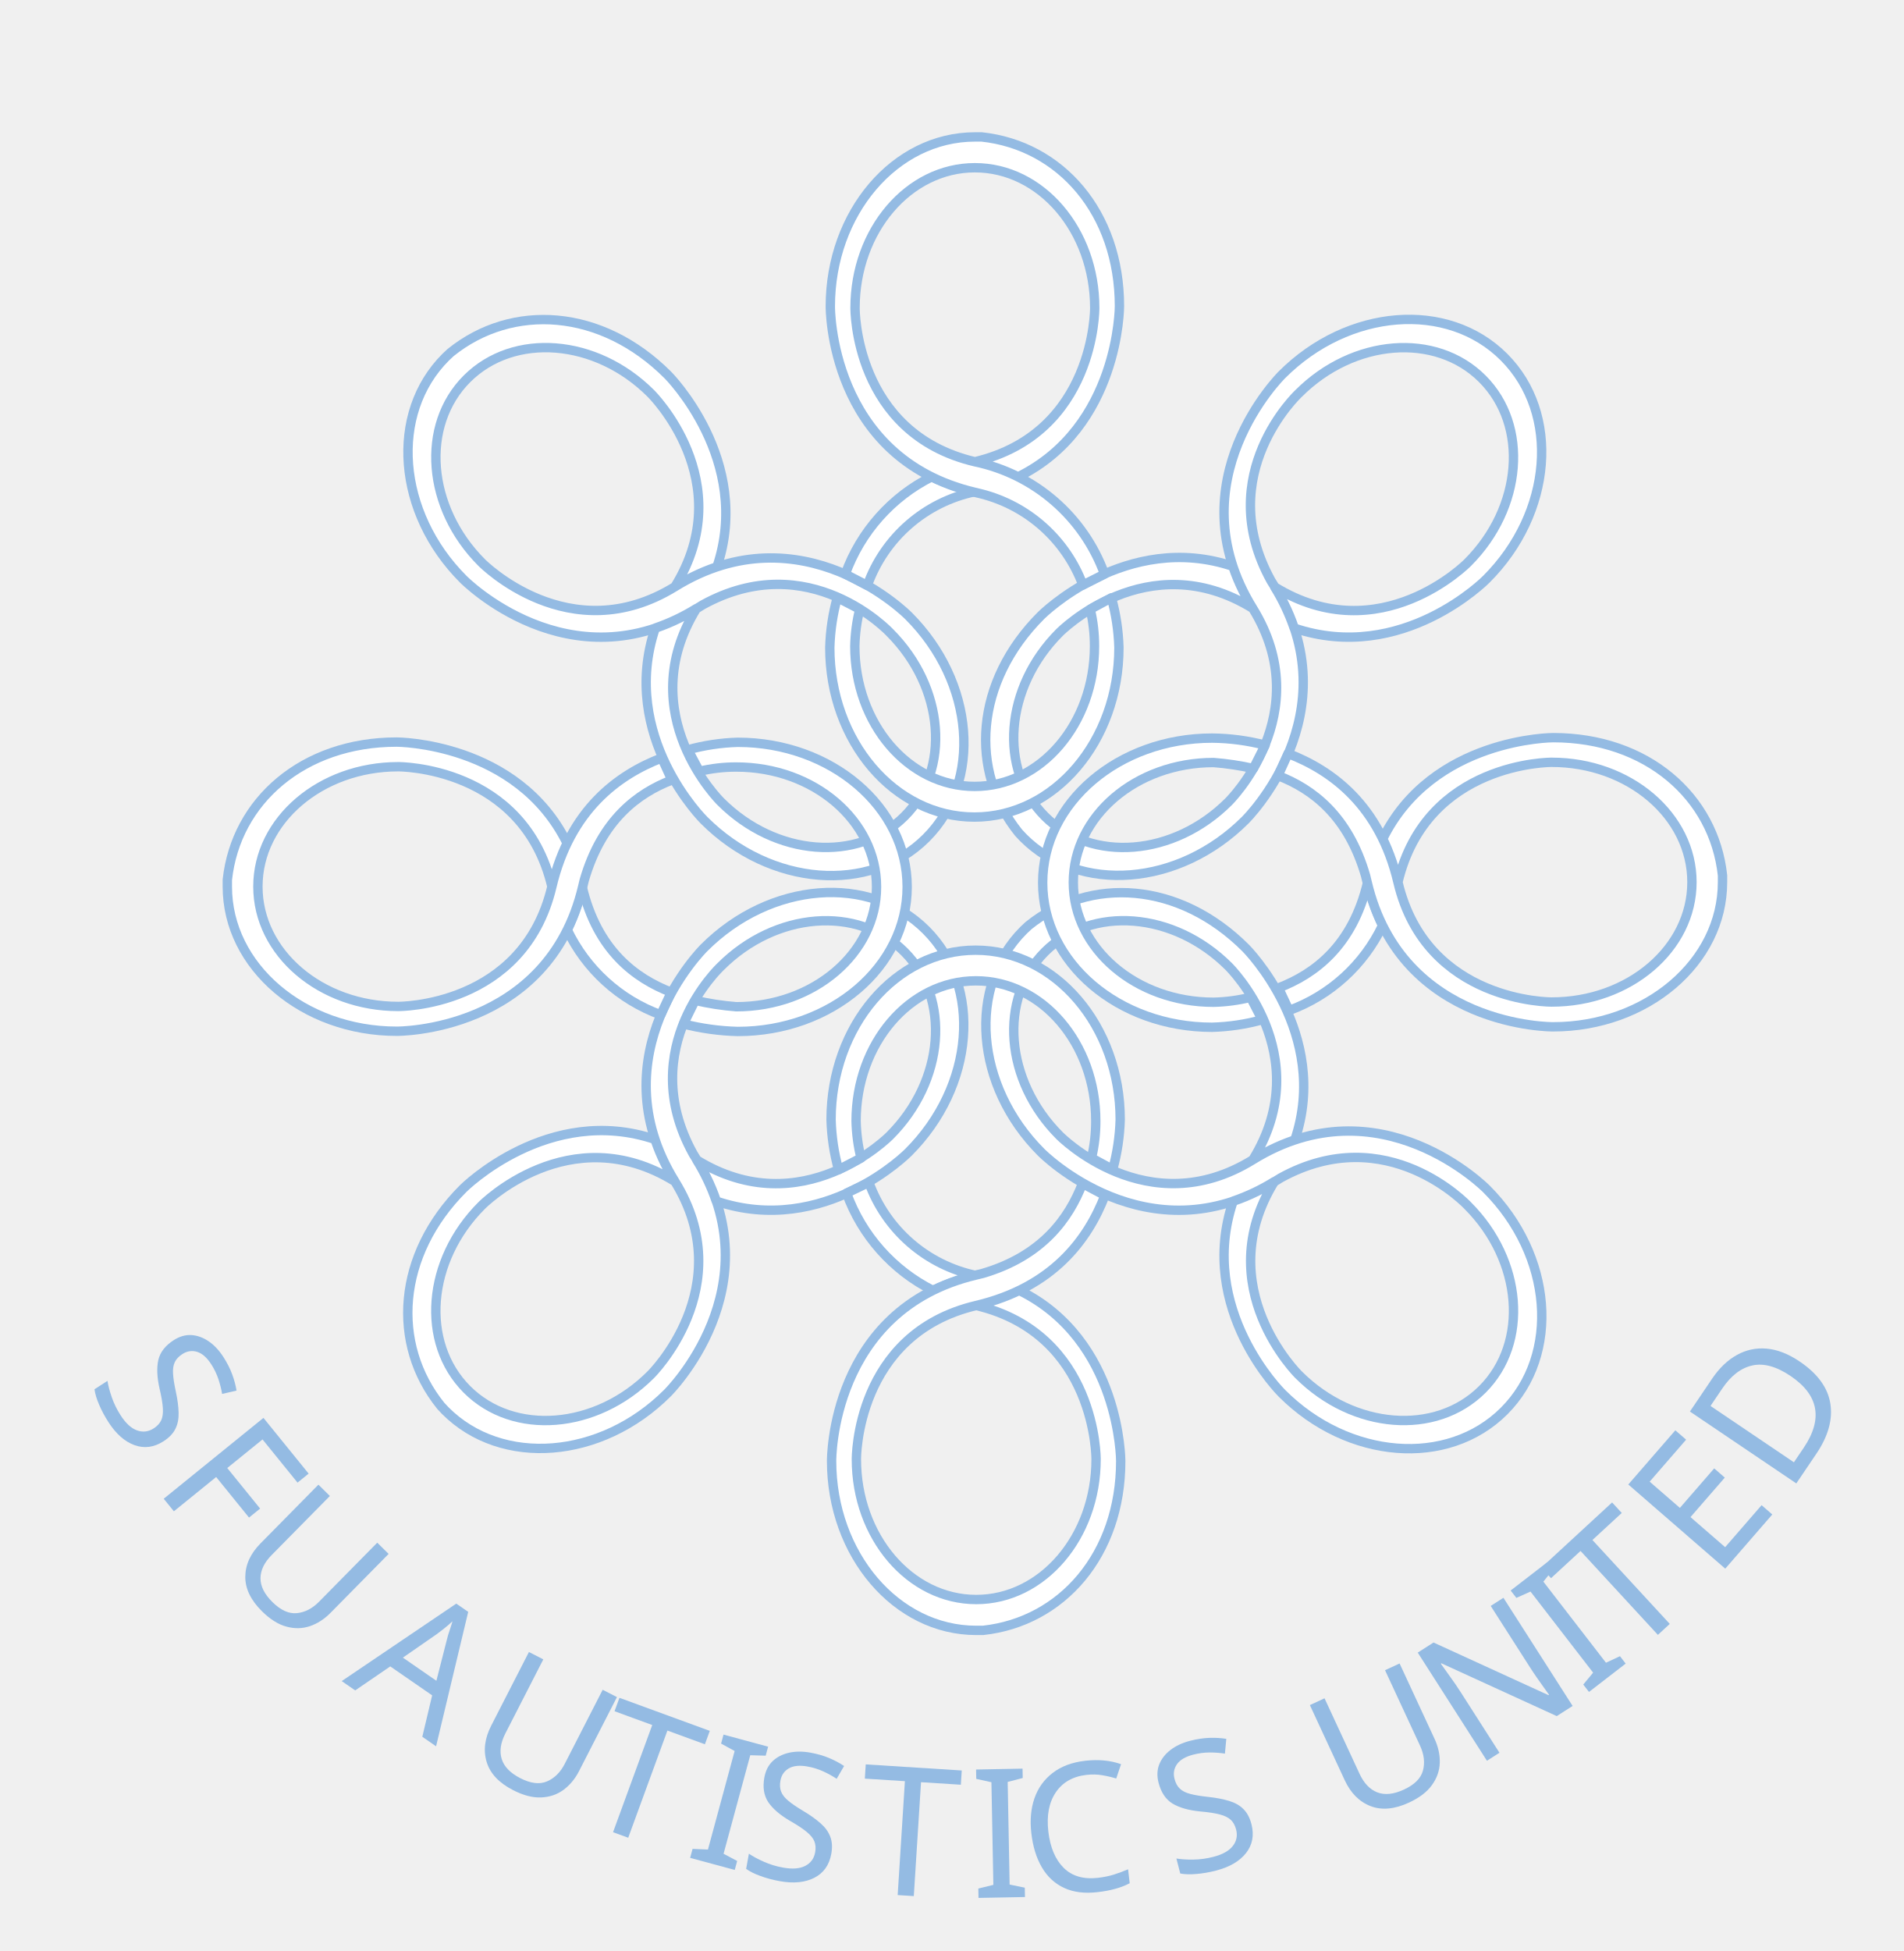
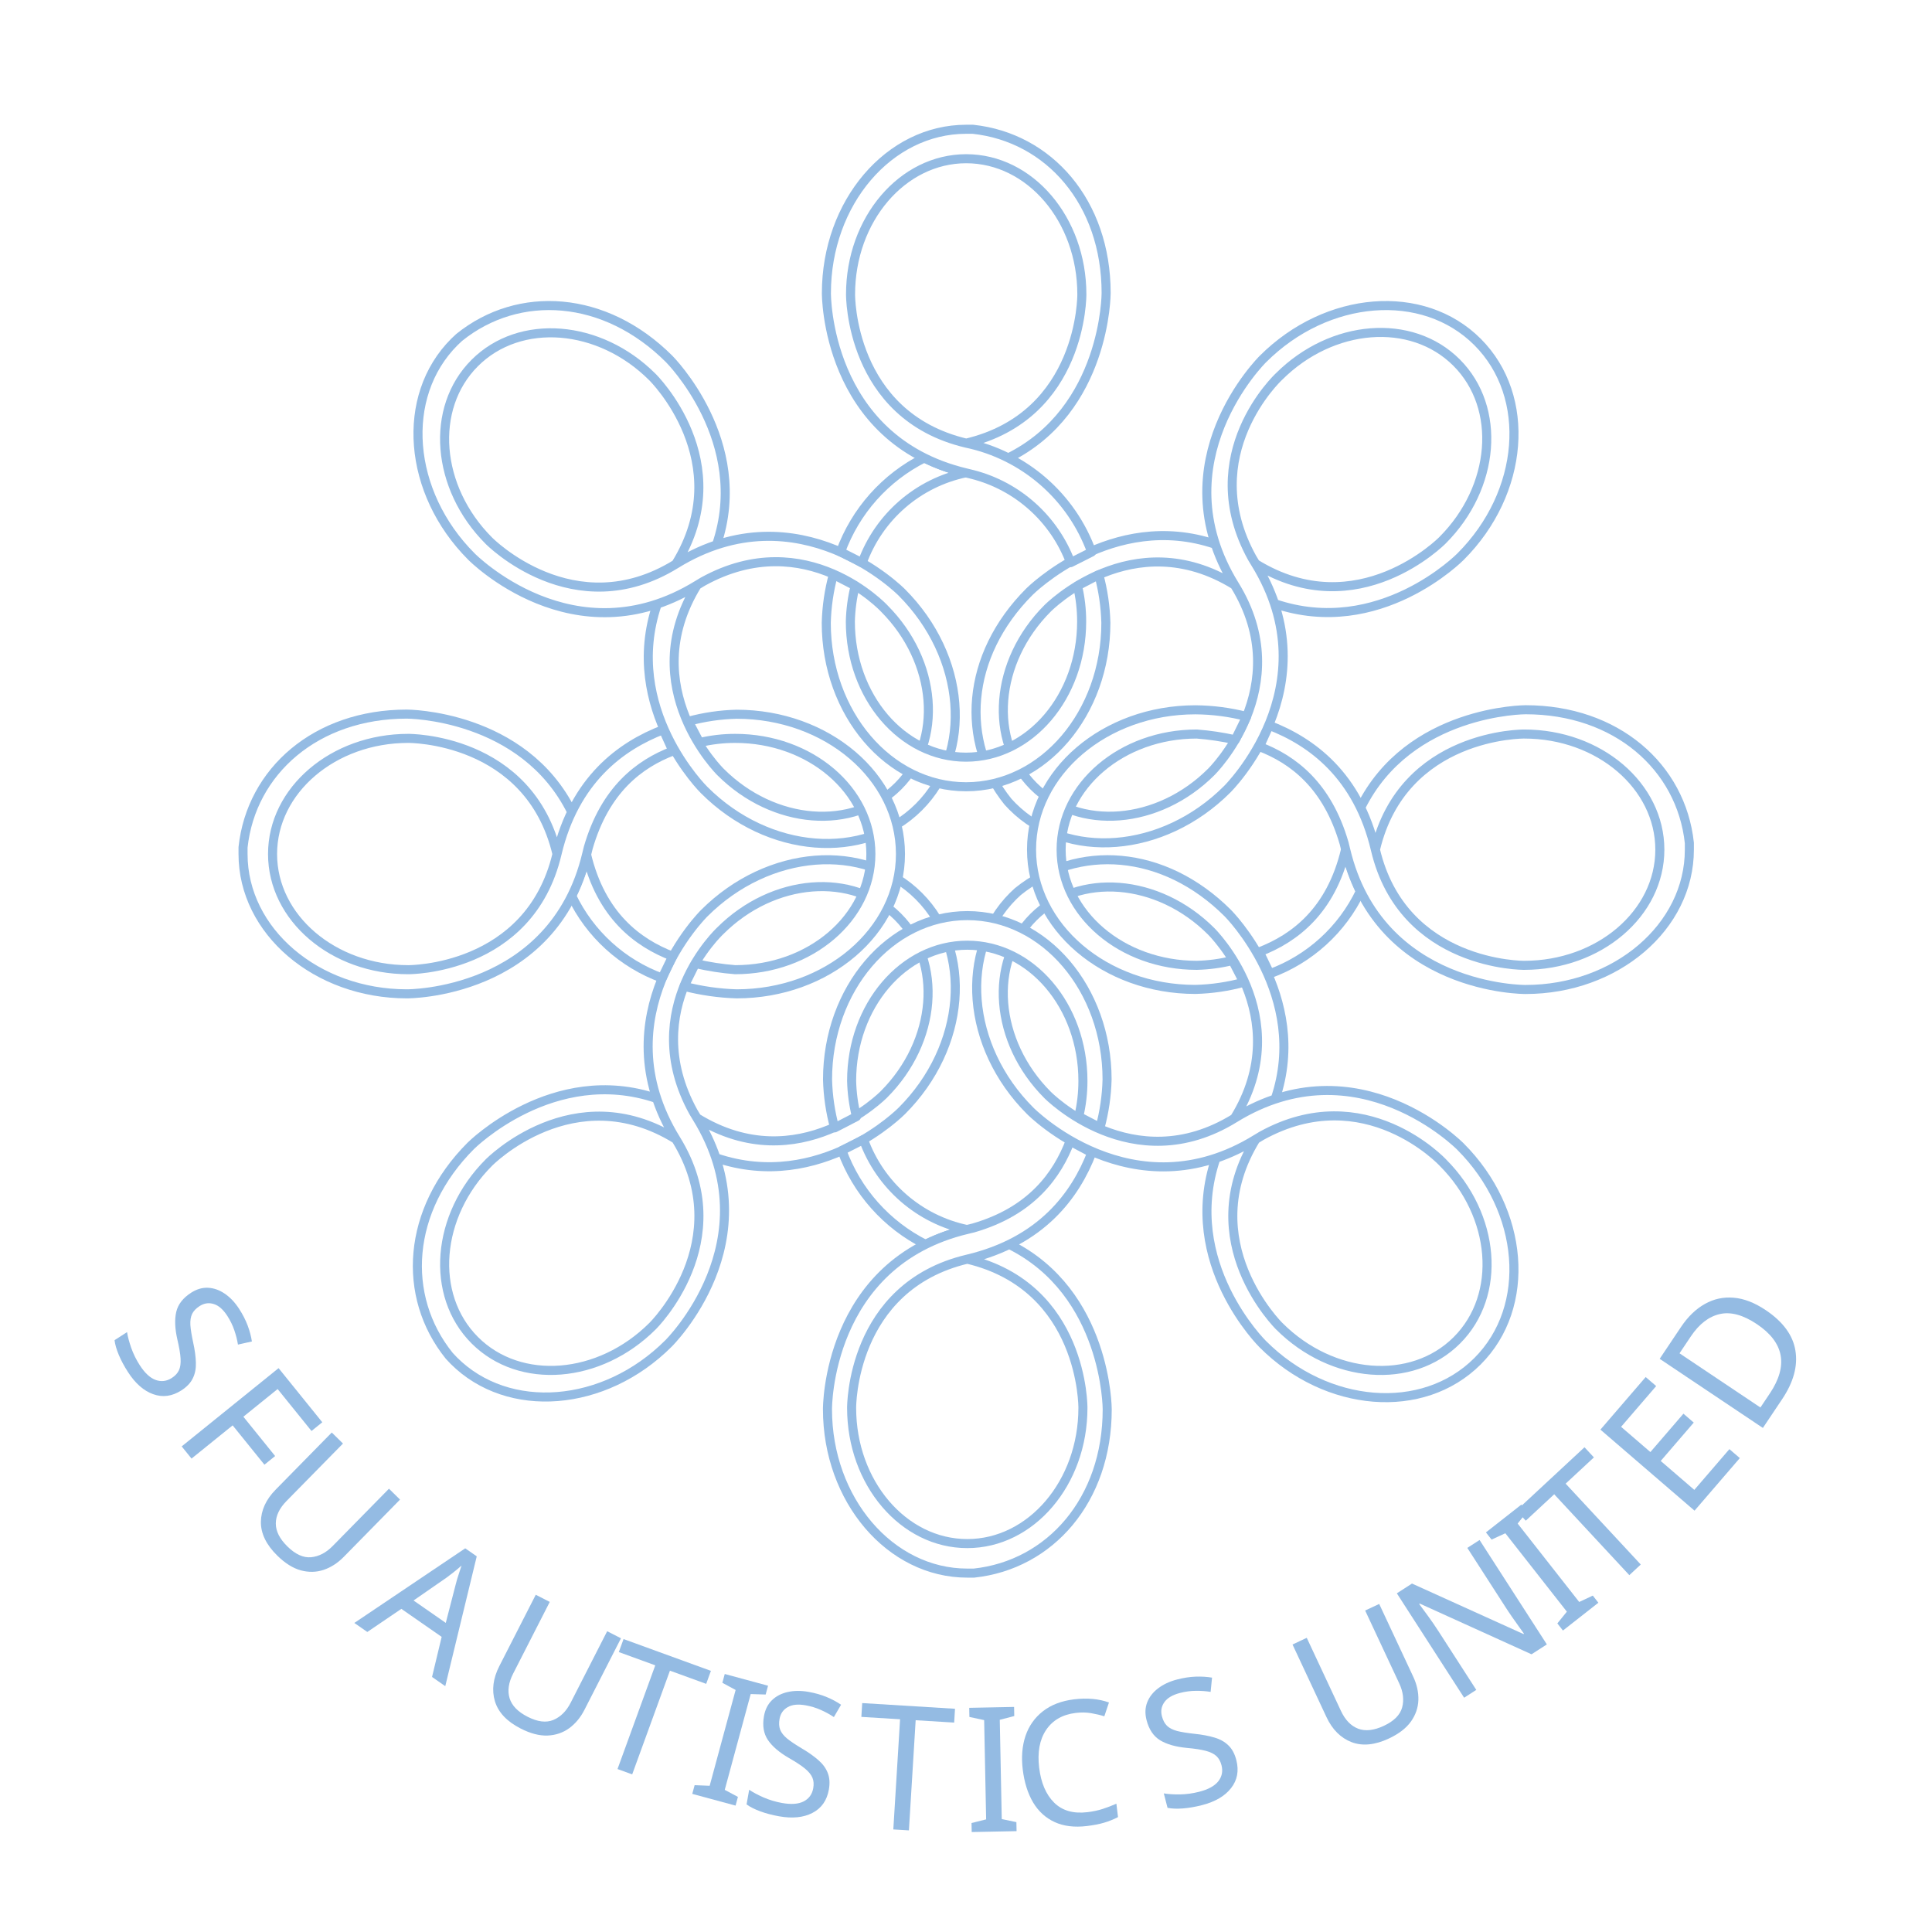
- <svg xmlns="http://www.w3.org/2000/svg" id="Layer_1" data-name="Layer 1" viewBox="0 0 254.09 260.44">
+ <svg xmlns="http://www.w3.org/2000/svg" id="Layer_1" data-name="Layer 1" viewBox="0 0 288 288">
  <defs>
-     <style>.cls-1{fill:#fff;stroke:#94bbe3;stroke-linejoin:round;stroke-width:1.25px;}.cls-2,.cls-3{font-size:24px;fill:#94bbe3;}.cls-2{font-family:WoodfordBourne-Thin, Woodford Bourne;}.cls-3{font-family:WoodfordBourne-Regular, Woodford Bourne;}</style>
+     <style>.cls-1,.cls-2{fill:#fff;}.cls-2{stroke:#94bbe3;stroke-linejoin:round;stroke-width:1.35px;}.cls-3,.cls-4{font-size:25.92px;fill:#94bbe3;}.cls-3{font-family:WoodfordBourne-Thin, Woodford Bourne;}.cls-4{font-family:WoodfordBourne-Regular, Woodford Bourne;}</style>
  </defs>
-   <path class="cls-1" d="M352.32,248.43c8.7-14.09-3.23-25.81-3.23-25.81-7.31-7.31-18.29-8.18-24.53-1.95s-5.36,17.22,1.95,24.53c0,0,11.72,11.93,25.81,3.23h0c17-10.51,31.19,3.9,31.19,3.9,8.84,8.84,9.89,22.11,2.35,29.64s-20.81,6.48-29.64-2.35c0,0-11.41-11.21-6.53-25.67h0a26.85,26.85,0,0,0,5.5-2.61c-8.68,14.09,3.24,25.79,3.24,25.79,7.31,7.31,18.29,8.18,24.53,1.95s5.36-17.22-1.95-24.53c0,0-10.76-11.56-25-3.69l-.76.47c-17,10.51-31.19-3.9-31.19-3.9-8.84-8.84-9.89-22.11-2.35-29.64l.66-.62c8.24-6.64,20.15-5.86,29,3,0,0,11.39,11.39,6.54,25.66" transform="translate(-262.21 -170.11)" />
-   <path class="cls-1" d="M429.47,324.93c8.7-14.09-3.23-25.81-3.23-25.81-7.31-7.31-18.29-8.18-24.53-1.95s-5.36,17.22,1.95,24.53c0,0,11.72,11.93,25.81,3.23h0c17-10.51,31.19,3.9,31.19,3.9,8.84,8.84,9.89,22.11,2.35,29.64s-20.81,6.48-29.64-2.35c0,0-11.41-11.21-6.53-25.67h0a26.85,26.85,0,0,0,5.5-2.61c-8.68,14.09,3.24,25.79,3.24,25.79,7.31,7.31,18.29,8.18,24.53,1.95s5.36-17.22-1.95-24.53c0,0-10.76-11.56-25-3.69l-.76.47c-17,10.51-31.19-3.9-31.19-3.9-8.84-8.84-9.89-22.11-2.35-29.64l.66-.62c8.24-6.64,20.15-5.86,29,3,0,0,11.39,11.39,6.54,25.66" transform="translate(-262.21 -170.11)" />
-   <path class="cls-1" d="M429.46,251.32c-14.09-8.7-25.81,3.23-25.81,3.23-7.31,7.31-8.18,18.29-1.95,24.53s17.22,5.36,24.53-1.95c0,0,11.93-11.72,3.23-25.81h0c-10.51-17,3.9-31.19,3.9-31.19,8.84-8.84,22.11-9.89,29.64-2.35s6.48,20.81-2.35,29.64c0,0-11.21,11.41-25.67,6.53h0a26.85,26.85,0,0,0-2.61-5.5c14.09,8.68,25.79-3.24,25.79-3.24,7.31-7.31,8.18-18.29,1.95-24.53s-17.22-5.36-24.53,1.95c0,0-11.56,10.76-3.69,25l.47.76c10.51,17-3.9,31.19-3.9,31.19-8.84,8.84-22.11,9.89-29.64,2.35l-.62-.66c-6.64-8.24-5.86-20.15,3-29,0,0,11.39-11.39,25.66-6.54" transform="translate(-262.21 -170.11)" />
-   <path class="cls-1" d="M352.31,327.82c-14.09-8.7-25.81,3.23-25.81,3.23-7.31,7.31-8.18,18.29-1.95,24.53s17.22,5.36,24.53-1.95c0,0,11.93-11.72,3.23-25.81h0c-10.51-17,3.9-31.19,3.9-31.19,8.84-8.84,22.11-9.89,29.64-2.35s6.48,20.81-2.35,29.64c0,0-11.21,11.41-25.67,6.53h0a26.85,26.85,0,0,0-2.61-5.5c14.09,8.68,25.79-3.24,25.79-3.24,7.31-7.31,8.18-18.29,1.95-24.53s-17.22-5.36-24.53,1.95c0,0-11.56,10.76-3.69,25l.47.76c10.51,17-3.9,31.19-3.9,31.19-8.84,8.84-22.11,9.89-29.64,2.35l-.62-.66c-6.64-8.24-5.86-20.15,3-29,0,0,11.39-11.39,25.66-6.54" transform="translate(-262.21 -170.11)" />
-   <path class="cls-1" d="M375.06,246.75a23.45,23.45,0,0,1,11.55-13h0a26.85,26.85,0,0,0,5.74,2A19.47,19.47,0,0,0,378,248.27Z" transform="translate(-262.21 -170.11)" />
-   <path class="cls-1" d="M407.76,251.44a21.13,21.13,0,0,1,.57,4.93c0,10.34-7.15,18.72-16,18.72s-16-8.38-16-18.72a22.65,22.65,0,0,1,.66-4.94l-3-1.55a28,28,0,0,0-1,6.68c0,12.5,8.64,22.62,19.3,22.62s19.3-10.13,19.3-22.62a28,28,0,0,0-1-6.65Z" transform="translate(-262.21 -170.11)" />
-   <path class="cls-1" d="M392.36,231.75c16.12-3.82,16-20.53,16-20.53,0-10.34-7.15-18.72-16-18.72s-16,8.38-16,18.72c0,0-.15,16.72,16,20.53h0a23.54,23.54,0,0,1,17.31,15l-2.89,1.46a19.66,19.66,0,0,0-13.55-12.17l-.87-.21c-19.48-4.61-19.3-24.82-19.3-24.82,0-12.5,8.64-22.62,19.3-22.62l.91,0c10.52,1.13,18.39,10.1,18.39,22.6,0,0,0,16.11-13.52,22.77" transform="translate(-262.21 -170.11)" />
-   <path class="cls-1" d="M375.23,329.38a23.45,23.45,0,0,0,11.55,13h0a26.85,26.85,0,0,1,5.74-2,19.47,19.47,0,0,1-14.31-12.43Z" transform="translate(-262.21 -170.11)" />
-   <path class="cls-1" d="M407.93,324.69a21.13,21.13,0,0,0,.57-4.93c0-10.34-7.15-18.72-16-18.72s-16,8.38-16,18.72a22.65,22.65,0,0,0,.66,4.94l-3,1.55a28,28,0,0,1-1-6.68c0-12.5,8.64-22.62,19.3-22.62s19.3,10.13,19.3,22.62a28,28,0,0,1-1,6.65Z" transform="translate(-262.21 -170.11)" />
-   <path class="cls-1" d="M392.54,344.38c16.12,3.82,16,20.53,16,20.53,0,10.34-7.15,18.72-16,18.72s-16-8.38-16-18.72c0,0-.15-16.72,16-20.53h0c10.26-2.43,14.93-8.85,17.18-14.69l-3-1.59c-1.77,4.59-5.31,9.65-13.32,12l-.87.21c-19.48,4.61-19.3,24.82-19.3,24.82,0,12.5,8.64,22.62,19.3,22.62l.91,0c10.52-1.13,18.39-10.1,18.39-22.6,0,0,0-16.11-13.52-22.77" transform="translate(-262.21 -170.11)" />
-   <path class="cls-1" d="M350.42,305.58a22.31,22.31,0,0,1-12.49-11.36h0a26.85,26.85,0,0,0,2-5.74c2,8.47,7.07,12.23,11.9,14.09Z" transform="translate(-262.21 -170.11)" />
-   <path class="cls-1" d="M355.58,273.07a21.13,21.13,0,0,1,4.93-.57c10.34,0,18.72,7.15,18.72,16s-8.38,16-18.72,16a36.67,36.67,0,0,1-5.5-.85l-1.55,3.15a32.86,32.86,0,0,0,7.24,1c12.5,0,22.62-8.64,22.62-19.3s-10.13-19.3-22.62-19.3a28,28,0,0,0-6.65,1Z" transform="translate(-262.21 -170.11)" />
-   <path class="cls-1" d="M335.89,288.46c-3.82-16.12-20.53-16-20.53-16-10.34,0-18.72,7.15-18.72,16s8.38,16,18.72,16c0,0,16.72.15,20.53-16h0c2.43-10.26,8.82-14.92,14.67-17.17l1.34,2.95c-4.59,1.77-9.37,5.34-11.69,13.36l-.21.87c-4.61,19.48-24.82,19.3-24.82,19.3-12.5,0-22.62-8.64-22.62-19.3l0-.91c1.13-10.52,10.1-18.39,22.6-18.39,0,0,16.11,0,22.77,13.52" transform="translate(-262.21 -170.11)" />
-   <path class="cls-1" d="M434.3,305a22.31,22.31,0,0,0,12.49-11.36h0a26.85,26.85,0,0,1-2-5.74c-2,8.47-7.07,12.23-11.9,14.09Z" transform="translate(-262.21 -170.11)" />
-   <path class="cls-1" d="M429.54,272.7a37.14,37.14,0,0,0-5.32-.8c-10.34,0-18.72,7.15-18.72,16s8.38,16,18.72,16a22.65,22.65,0,0,0,4.94-.66l1.55,3a28,28,0,0,1-6.68,1c-12.5,0-22.62-8.64-22.62-19.3s10.13-19.3,22.62-19.3a29.15,29.15,0,0,1,7.08.94Z" transform="translate(-262.21 -170.11)" />
-   <path class="cls-1" d="M448.84,287.87c3.82-16.12,20.53-16,20.53-16,10.34,0,18.72,7.15,18.72,16s-8.38,16-18.72,16c0,0-16.72.15-20.53-16h0c-2.43-10.26-8.82-14.92-14.67-17.17l-1.34,2.95c4.59,1.77,9.37,5.34,11.69,13.36l.21.87c4.61,19.48,24.82,19.3,24.82,19.3,12.5,0,22.62-8.64,22.62-19.3l0-.91c-1.13-10.52-10.1-18.39-22.6-18.39,0,0-16.11,0-22.77,13.52" transform="translate(-262.21 -170.11)" />
-   <text x="-262.21" y="-170.11" />
-   <text class="cls-2" transform="translate(11.47 184.74) rotate(57.21)">S</text>
-   <text class="cls-2" transform="translate(20.39 198.26) rotate(50.97)">F</text>
-   <text class="cls-2" transform="matrix(0.71, 0.7, -0.7, 0.71, 28.98, 208.85)">U</text>
-   <text class="cls-2" transform="translate(41.07 220.35) rotate(39.79)"> </text>
-   <text class="cls-3" transform="translate(45.62 224.41) rotate(34.64)">A</text>
-   <text class="cls-3" transform="translate(60.88 234.8) rotate(27.12)">U</text>
-   <text class="cls-3" transform="translate(76.59 242.66) rotate(20.09)">T</text>
-   <text class="cls-3" transform="matrix(0.96, 0.26, -0.26, 0.96, 91.22, 247.76)">I</text>
-   <text class="cls-3" transform="translate(98.31 249.83) rotate(10.26)">S</text>
-   <text class="cls-3" transform="translate(114.26 252.62) rotate(3.63)">T</text>
-   <text class="cls-3" transform="translate(129.68 253.37) rotate(-1.08)">I</text>
-   <text class="cls-3" transform="translate(137.21 253.42) rotate(-6.57)">C</text>
-   <text class="cls-3" transform="matrix(0.97, -0.25, 0.25, 0.97, 156.53, 250.96)">S</text>
-   <text class="cls-3" transform="matrix(0.94, -0.34, 0.34, 0.94, 174.27, 246.01)"> </text>
-   <text class="cls-3" transform="translate(180.13 244.07) rotate(-24.89)">U</text>
-   <text class="cls-3" transform="translate(196.55 236.3) rotate(-32.61)">N</text>
-   <text class="cls-3" transform="matrix(0.79, -0.61, 0.61, 0.79, 211.38, 226.44)">I</text>
-   <text class="cls-3" transform="translate(217.22 222.03) rotate(-42.67)">T</text>
-   <text class="cls-3" transform="translate(228.8 211.16) rotate(-49.04)">E</text>
-   <text class="cls-3" transform="translate(238.51 199.95) rotate(-55.96)">D</text>
+   <rect class="cls-1" width="288" height="288" />
+   <path class="cls-2" d="M227.72,396.07c9.39-15.22-3.49-27.87-3.49-27.87-7.9-7.9-19.75-8.84-26.49-2.1s-5.79,18.59,2.1,26.49c0,0,12.65,12.88,27.87,3.49h0c18.4-11.35,33.69,4.22,33.69,4.22,9.54,9.54,10.68,23.87,2.54,32s-22.47,7-32-2.54c0,0-12.32-12.1-7-27.72h0a29,29,0,0,0,5.94-2.82c-9.37,15.21,3.5,27.85,3.5,27.85,7.9,7.9,19.75,8.84,26.49,2.1s5.79-18.59-2.1-26.49c0,0-11.61-12.49-27-4l-.83.5c-18.4,11.35-33.69-4.22-33.69-4.22-9.54-9.54-10.68-23.87-2.54-32l.71-.67c8.89-7.17,21.76-6.33,31.3,3.21,0,0,12.3,12.3,7.06,27.72" transform="translate(-126.97 -311.99)" />
+   <path class="cls-2" d="M311,478.68c9.39-15.22-3.49-27.87-3.49-27.87-7.9-7.9-19.75-8.84-26.49-2.1s-5.79,18.59,2.1,26.49c0,0,12.65,12.88,27.87,3.49h0c18.4-11.35,33.69,4.22,33.69,4.22,9.54,9.54,10.68,23.87,2.54,32s-22.47,7-32-2.54c0,0-12.32-12.1-7-27.72h0a29,29,0,0,0,5.94-2.82c-9.37,15.21,3.5,27.85,3.5,27.85,7.9,7.9,19.75,8.84,26.49,2.1s5.79-18.59-2.1-26.49c0,0-11.61-12.49-27-4l-.83.5c-18.4,11.35-33.69-4.22-33.69-4.22-9.54-9.54-10.68-23.87-2.54-32l.71-.67c8.89-7.17,21.76-6.33,31.3,3.21,0,0,12.3,12.3,7.06,27.72" transform="translate(-126.97 -311.99)" />
+   <path class="cls-2" d="M311,399.19c-15.22-9.39-27.87,3.49-27.87,3.49-7.9,7.9-8.84,19.75-2.1,26.49s18.59,5.79,26.49-2.1c0,0,12.88-12.65,3.49-27.87h0c-11.35-18.4,4.22-33.69,4.22-33.69,9.54-9.54,23.87-10.68,32-2.54s7,22.47-2.54,32c0,0-12.1,12.32-27.72,7h0a29,29,0,0,0-2.82-5.94c15.21,9.37,27.85-3.5,27.85-3.5,7.9-7.9,8.84-19.75,2.1-26.49s-18.59-5.79-26.49,2.1c0,0-12.49,11.61-4,27l.5.83c11.35,18.4-4.22,33.69-4.22,33.69-9.54,9.54-23.87,10.68-32,2.54l-.67-.71c-7.17-8.89-6.33-21.76,3.21-31.3,0,0,12.3-12.3,27.72-7.06" transform="translate(-126.97 -311.99)" />
+   <path class="cls-2" d="M227.72,481.8c-15.22-9.39-27.87,3.49-27.87,3.49-7.9,7.9-8.84,19.75-2.1,26.49s18.59,5.79,26.49-2.1c0,0,12.88-12.65,3.49-27.87h0c-11.35-18.4,4.22-33.69,4.22-33.69,9.54-9.54,23.87-10.68,32-2.54s7,22.47-2.54,32c0,0-12.1,12.32-27.72,7h0a29,29,0,0,0-2.82-5.94c15.21,9.37,27.85-3.5,27.85-3.5,7.9-7.9,8.84-19.75,2.1-26.49s-18.59-5.79-26.49,2.1c0,0-12.49,11.61-4,27l.5.83c11.35,18.4-4.22,33.69-4.22,33.69-9.54,9.54-23.87,10.68-32,2.54l-.67-.71c-7.17-8.89-6.33-21.76,3.21-31.3,0,0,12.3-12.3,27.72-7.06" transform="translate(-126.97 -311.99)" />
+   <path class="cls-2" d="M252.27,394.26a25.33,25.33,0,0,1,12.47-14h0a29,29,0,0,0,6.2,2.21,21,21,0,0,0-15.45,13.42Z" transform="translate(-126.97 -311.99)" />
+   <path class="cls-2" d="M287.59,399.32a22.82,22.82,0,0,1,.62,5.32c0,11.17-7.72,20.22-17.24,20.22s-17.24-9.05-17.24-20.22a24.46,24.46,0,0,1,.72-5.33l-3.25-1.68a30.24,30.24,0,0,0-1.06,7.21c0,13.49,9.33,24.43,20.84,24.43s20.84-10.94,20.84-24.43a30.21,30.21,0,0,0-1.05-7.18Z" transform="translate(-126.97 -311.99)" />
+   <path class="cls-2" d="M271,378.05c17.41-4.12,17.24-22.18,17.24-22.18,0-11.17-7.72-20.22-17.24-20.22s-17.24,9.05-17.24,20.22c0,0-.16,18.06,17.24,22.18h0a25.42,25.42,0,0,1,18.7,16.23l-3.13,1.58a21.24,21.24,0,0,0-14.63-13.14l-.94-.23c-21-5-20.84-26.8-20.84-26.8,0-13.49,9.33-24.43,20.84-24.43l1,0c11.36,1.22,19.86,10.91,19.86,24.41,0,0,0,17.39-14.6,24.59" transform="translate(-126.97 -311.99)" />
+   <path class="cls-2" d="M252.47,483.49a25.33,25.33,0,0,0,12.47,14h0a29,29,0,0,1,6.2-2.21,21,21,0,0,1-15.45-13.42Z" transform="translate(-126.97 -311.99)" />
+   <path class="cls-2" d="M287.78,478.43a22.82,22.82,0,0,0,.62-5.32c0-11.17-7.72-20.22-17.24-20.22s-17.24,9.05-17.24,20.22a24.46,24.46,0,0,0,.72,5.33l-3.25,1.68a30.24,30.24,0,0,1-1.06-7.21c0-13.49,9.33-24.43,20.84-24.43S292,459.41,292,472.9a30.21,30.21,0,0,1-1.05,7.18Z" transform="translate(-126.97 -311.99)" />
+   <path class="cls-2" d="M271.16,499.69c17.41,4.12,17.24,22.18,17.24,22.18,0,11.17-7.72,20.22-17.24,20.22s-17.24-9.05-17.24-20.22c0,0-.16-18.06,17.24-22.18h0c11.08-2.62,16.12-9.55,18.56-15.87l-3.23-1.72c-1.91,5-5.73,10.42-14.39,12.93l-.94.23c-21,5-20.84,26.8-20.84,26.8,0,13.49,9.33,24.43,20.84,24.43l1,0c11.36-1.22,19.86-10.91,19.86-24.41,0,0,0-17.39-14.6-24.59" transform="translate(-126.97 -311.99)" />
+   <path class="cls-2" d="M225.67,457.79a24.1,24.1,0,0,1-13.49-12.27h0a29,29,0,0,0,2.21-6.2c2.17,9.15,7.63,13.21,12.85,15.22Z" transform="translate(-126.97 -311.99)" />
+   <path class="cls-2" d="M231.25,422.68a22.82,22.82,0,0,1,5.32-.62c11.17,0,20.22,7.72,20.22,17.24s-9.05,17.24-20.22,17.24a39.6,39.6,0,0,1-5.94-.92l-1.68,3.4a35.48,35.48,0,0,0,7.82,1.12c13.49,0,24.43-9.33,24.43-20.84s-10.94-20.84-24.43-20.84a30.21,30.21,0,0,0-7.18,1.05Z" transform="translate(-126.97 -311.99)" />
+   <path class="cls-2" d="M210,439.3c-4.12-17.41-22.18-17.24-22.18-17.24-11.17,0-20.22,7.72-20.22,17.24s9.05,17.24,20.22,17.24c0,0,18.06.16,22.18-17.24h0c2.62-11.08,9.52-16.11,15.84-18.54l1.44,3.18c-5,1.91-10.12,5.76-12.62,14.42l-.23.94c-5,21-26.8,20.84-26.8,20.84-13.49,0-24.43-9.33-24.43-20.84l0-1c1.22-11.36,10.91-19.86,24.41-19.86,0,0,17.39,0,24.59,14.6" transform="translate(-126.97 -311.99)" />
+   <path class="cls-2" d="M316.26,457.14a24.1,24.1,0,0,0,13.49-12.27h0a29,29,0,0,1-2.21-6.2c-2.17,9.15-7.63,13.21-12.85,15.22Z" transform="translate(-126.97 -311.99)" />
+   <path class="cls-2" d="M311.11,422.27a40.11,40.11,0,0,0-5.74-.86c-11.17,0-20.22,7.72-20.22,17.24s9.05,17.24,20.22,17.24a24.46,24.46,0,0,0,5.33-.72l1.68,3.25a30.24,30.24,0,0,1-7.21,1.06c-13.49,0-24.43-9.33-24.43-20.84s10.94-20.84,24.43-20.84a31.48,31.48,0,0,1,7.64,1Z" transform="translate(-126.97 -311.99)" />
+   <path class="cls-2" d="M332,438.65c4.12-17.41,22.18-17.24,22.18-17.24,11.17,0,20.22,7.72,20.22,17.24s-9.05,17.24-20.22,17.24c0,0-18.06.16-22.18-17.24h0c-2.62-11.08-9.52-16.11-15.84-18.54l-1.44,3.18c5,1.91,10.12,5.76,12.62,14.42l.23.94c5,21,26.8,20.84,26.8,20.84,13.49,0,24.43-9.33,24.43-20.84l0-1c-1.22-11.36-10.91-19.86-24.41-19.86,0,0-17.39,0-24.59,14.6" transform="translate(-126.97 -311.99)" />
+   <text x="-126.97" y="-311.99" />
+   <text class="cls-3" transform="translate(15.83 199) rotate(57.21)">S</text>
+   <text class="cls-3" transform="matrix(0.63, 0.78, -0.78, 0.63, 25.5, 213.65)">F</text>
+   <text class="cls-3" transform="translate(34.82 225.12) rotate(44.49)">U</text>
+   <text class="cls-3" transform="translate(47.89 237.53) rotate(39.75)"> </text>
+   <text class="cls-4" transform="matrix(0.82, 0.57, -0.57, 0.82, 52.82, 241.93)">A</text>
+   <text class="cls-4" transform="translate(69.37 253.16) rotate(27.05)">U</text>
+   <text class="cls-4" transform="translate(86.37 261.64) rotate(20)">T</text>
+   <text class="cls-4" transform="translate(102.2 267.14) rotate(15.16)">I</text>
+   <text class="cls-4" transform="translate(109.87 269.36) rotate(10.16)">S</text>
+   <text class="cls-4" transform="translate(127.13 272.34) rotate(3.51)">T</text>
+   <text class="cls-4" transform="matrix(1, -0.02, 0.02, 1, 143.82, 273.12)">I</text>
+   <text class="cls-4" transform="matrix(0.99, -0.12, 0.12, 0.99, 152.01, 273.15)">C</text>
+   <text class="cls-4" transform="matrix(0.97, -0.25, 0.25, 0.97, 172.91, 270.43)">S</text>
+   <text class="cls-4" transform="translate(192.04 265.03) rotate(-20.09)"> </text>
+   <text class="cls-4" transform="translate(198.41 262.9) rotate(-25.07)">U</text>
+   <text class="cls-4" transform="translate(216.14 254.44) rotate(-32.8)">N</text>
+   <text class="cls-4" transform="matrix(0.79, -0.62, 0.62, 0.79, 232.17, 243.7)">I</text>
+   <text class="cls-4" transform="translate(238.45 238.92) rotate(-42.89)">T</text>
+   <text class="cls-4" transform="translate(250.96 227.1) rotate(-49.27)">E</text>
+   <text class="cls-4" transform="translate(261.39 214.95) rotate(-56.19)">D</text>
</svg>
